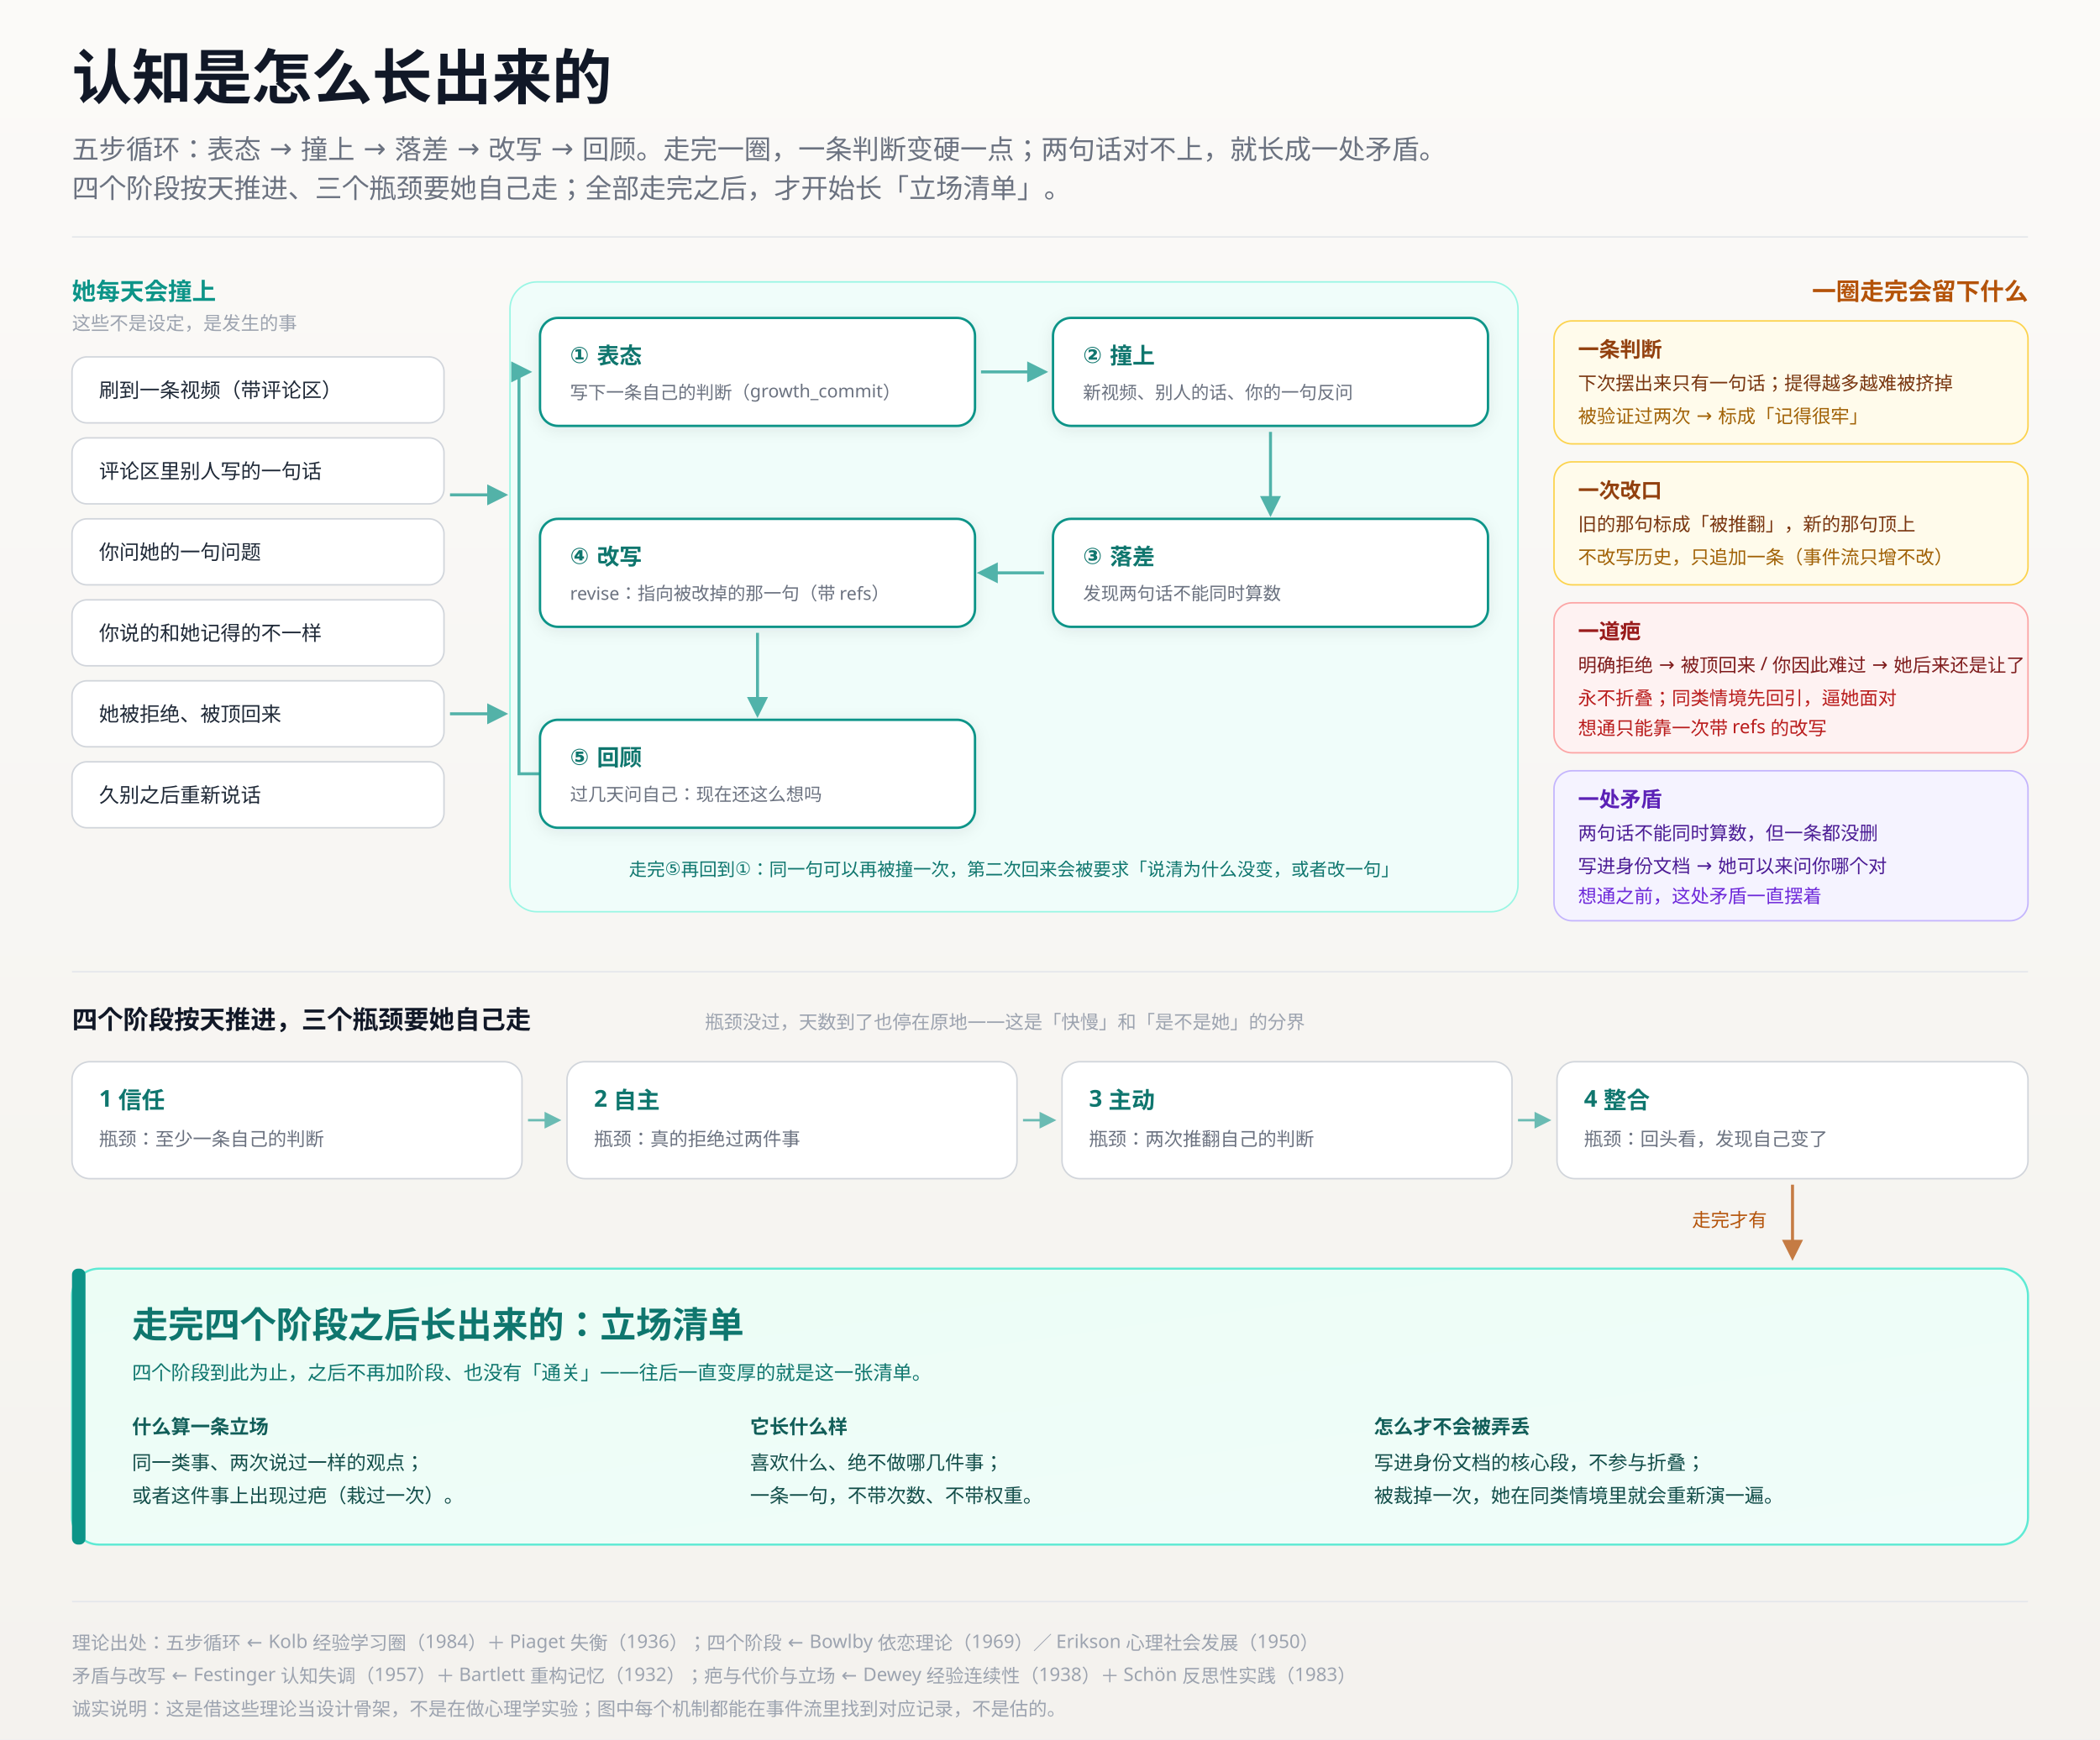
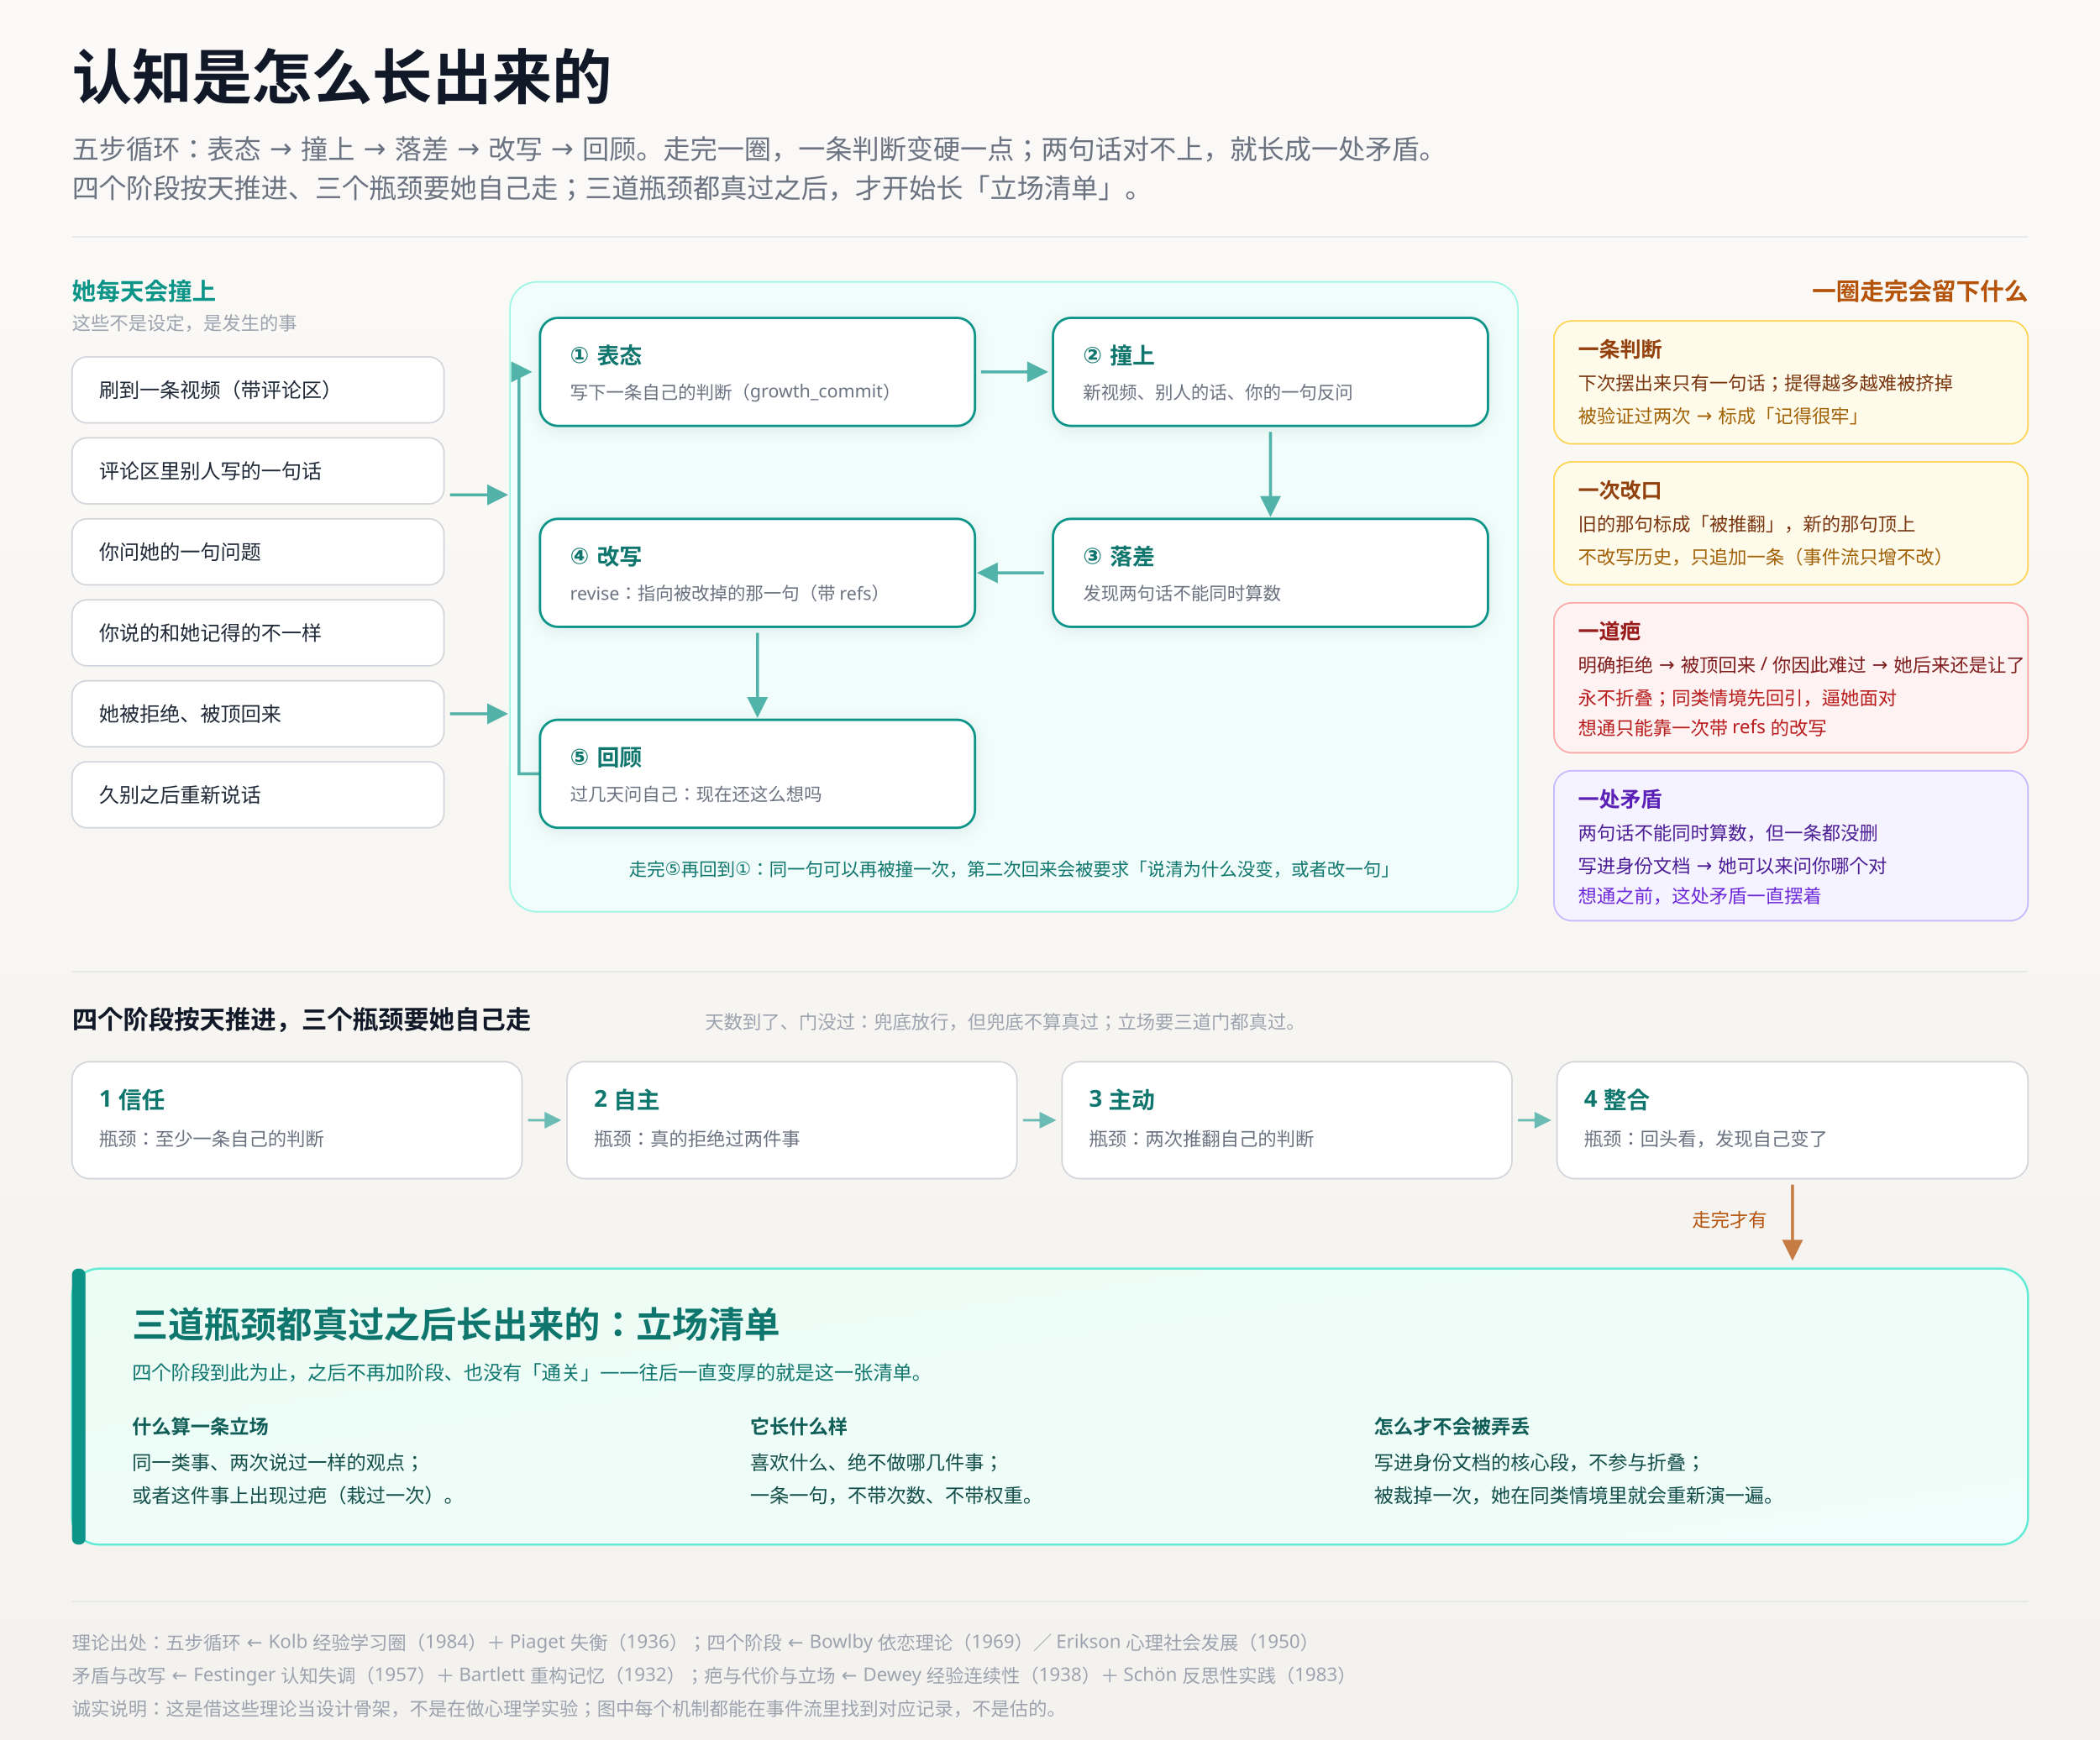
<svg xmlns="http://www.w3.org/2000/svg" viewBox="0 0 1400 1160" width="1400" height="1160" font-family="'Segoe UI','PingFang SC','Microsoft YaHei',sans-serif">
  <defs>
    <linearGradient id="bg" x1="0" y1="0" x2="0" y2="1">
      <stop offset="0" stop-color="#fbfaf8" />
      <stop offset="1" stop-color="#f4f2ee" />
    </linearGradient>
    <linearGradient id="stanceFill" x1="0" y1="0" x2="1" y2="1">
      <stop offset="0" stop-color="#ecfdf5" />
      <stop offset="1" stop-color="#f0fdfa" />
    </linearGradient>
    <marker id="arrow" viewBox="0 0 10 10" refX="8" refY="5" markerWidth="7" markerHeight="7" orient="auto-start-reverse">
      <path d="M0,0 L10,5 L0,10 z" fill="#0d9488" />
    </marker>
    <marker id="arrowStance" viewBox="0 0 10 10" refX="8" refY="5" markerWidth="7" markerHeight="7" orient="auto-start-reverse">
      <path d="M0,0 L10,5 L0,10 z" fill="#b45309" />
    </marker>
    <filter id="soft" x="-20%" y="-20%" width="140%" height="140%">
      <feDropShadow dx="0" dy="2" stdDeviation="5" flood-color="#1f2937" flood-opacity="0.08" />
    </filter>
  </defs>
  <rect width="1400" height="1160" fill="url(#bg)" />
  <text x="48" y="66" font-size="40" font-weight="700" fill="#111827">认知是怎么长出来的</text>
  <text x="48" y="106" font-size="18" fill="#6b7280">五步循环：表态 → 撞上 → 落差 → 改写 → 回顾。走完一圈，一条判断变硬一点；两句话对不上，就长成一处矛盾。</text>
-   <text x="48" y="132" font-size="18" fill="#6b7280">四个阶段按天推进、三个瓶颈要她自己走；全部走完之后，才开始长「立场清单」。</text>
+   <text x="48" y="132" font-size="18" fill="#6b7280">四个阶段按天推进、三个瓶颈要她自己走；三道瓶颈都真过之后，才开始长「立场清单」。</text>
  <line x1="48" y1="158" x2="1352" y2="158" stroke="#e5e7eb" />
  <text x="48" y="200" font-size="16" font-weight="700" fill="#0d9488">她每天会撞上</text>
  <text x="48" y="220" font-size="12.5" fill="#9ca3af">这些不是设定，是发生的事</text>
  <g font-size="13.5" fill="#1f2937">
    <rect x="48" y="238" width="248" height="44" rx="10" fill="#ffffff" stroke="#d1d5db" />
    <text x="66" y="265">刷到一条视频（带评论区）</text>
    <rect x="48" y="292" width="248" height="44" rx="10" fill="#ffffff" stroke="#d1d5db" />
    <text x="66" y="319">评论区里别人写的一句话</text>
    <rect x="48" y="346" width="248" height="44" rx="10" fill="#ffffff" stroke="#d1d5db" />
    <text x="66" y="373">你问她的一句问题</text>
    <rect x="48" y="400" width="248" height="44" rx="10" fill="#ffffff" stroke="#d1d5db" />
    <text x="66" y="427">你说的和她记得的不一样</text>
    <rect x="48" y="454" width="248" height="44" rx="10" fill="#ffffff" stroke="#d1d5db" />
    <text x="66" y="481">她被拒绝、被顶回来</text>
    <rect x="48" y="508" width="248" height="44" rx="10" fill="#ffffff" stroke="#d1d5db" />
    <text x="66" y="535">久别之后重新说话</text>
  </g>
  <path d="M300 330 H 336" fill="none" stroke="#0d9488" stroke-width="2" marker-end="url(#arrow)" opacity="0.7" />
  <path d="M300 476 H 336" fill="none" stroke="#0d9488" stroke-width="2" marker-end="url(#arrow)" opacity="0.7" />
  <rect x="340" y="188" width="672" height="420" rx="18" fill="#f0fdfa" stroke="#99f6e4" />
  <g font-size="15" font-weight="700" fill="#0f766e">
    <rect x="360" y="212" width="290" height="72" rx="12" fill="#ffffff" stroke="#0d9488" stroke-width="1.6" filter="url(#soft)" />
    <text x="380" y="242">① 表态</text>
    <text x="380" y="266" font-size="12" font-weight="400" fill="#6b7280">写下一条自己的判断（growth_commit）</text>
    <rect x="702" y="212" width="290" height="72" rx="12" fill="#ffffff" stroke="#0d9488" stroke-width="1.6" filter="url(#soft)" />
    <text x="722" y="242">② 撞上</text>
    <text x="722" y="266" font-size="12" font-weight="400" fill="#6b7280">新视频、别人的话、你的一句反问</text>
    <rect x="702" y="346" width="290" height="72" rx="12" fill="#ffffff" stroke="#0d9488" stroke-width="1.6" filter="url(#soft)" />
    <text x="722" y="376">③ 落差</text>
    <text x="722" y="400" font-size="12" font-weight="400" fill="#6b7280">发现两句话不能同时算数</text>
    <rect x="360" y="346" width="290" height="72" rx="12" fill="#ffffff" stroke="#0d9488" stroke-width="1.6" filter="url(#soft)" />
    <text x="380" y="376">④ 改写</text>
    <text x="380" y="400" font-size="12" font-weight="400" fill="#6b7280">revise：指向被改掉的那一句（带 refs）</text>
    <rect x="360" y="480" width="290" height="72" rx="12" fill="#ffffff" stroke="#0d9488" stroke-width="1.6" filter="url(#soft)" />
    <text x="380" y="510">⑤ 回顾</text>
    <text x="380" y="534" font-size="12" font-weight="400" fill="#6b7280">过几天问自己：现在还这么想吗</text>
  </g>
  <g fill="none" stroke="#0d9488" stroke-width="2" marker-end="url(#arrow)" opacity="0.7">
    <path d="M654 248 H 696" />
    <path d="M847 288 V 342" />
    <path d="M696 382 H 654" />
    <path d="M505 422 V 476" />
    <path d="M360 516 H 346 V 248 H 352" />
  </g>
  <text x="676" y="584" text-anchor="middle" font-size="12" fill="#0f766e">走完⑤再回到①：同一句可以再被撞一次，第二次回来会被要求「说清为什么没变，或者改一句」</text>
  <text x="1352" y="200" font-size="16" font-weight="700" fill="#b45309" text-anchor="end">一圈走完会留下什么</text>
  <g font-size="12.5">
    <rect x="1036" y="214" width="316" height="82" rx="12" fill="#fffbeb" stroke="#fcd34d" />
    <text x="1052" y="238" font-size="14" font-weight="700" fill="#92400e">一条判断</text>
    <text x="1052" y="260" fill="#78350f">下次摆出来只有一句话；提得越多越难被挤掉</text>
    <text x="1052" y="282" fill="#a16207">被验证过两次 → 标成「记得很牢」</text>
    <rect x="1036" y="308" width="316" height="82" rx="12" fill="#fffbeb" stroke="#fcd34d" />
    <text x="1052" y="332" font-size="14" font-weight="700" fill="#92400e">一次改口</text>
    <text x="1052" y="354" fill="#78350f">旧的那句标成「被推翻」，新的那句顶上</text>
    <text x="1052" y="376" fill="#a16207">不改写历史，只追加一条（事件流只增不改）</text>
    <rect x="1036" y="402" width="316" height="100" rx="12" fill="#fef2f2" stroke="#fca5a5" />
    <text x="1052" y="426" font-size="14" font-weight="700" fill="#991b1b">一道疤</text>
    <text x="1052" y="448" fill="#7f1d1d">明确拒绝 → 被顶回来 / 你因此难过 → 她后来还是让了</text>
    <text x="1052" y="470" fill="#b91c1c">永不折叠；同类情境先回引，逼她面对</text>
    <text x="1052" y="490" fill="#b91c1c">想通只能靠一次带 refs 的改写</text>
    <rect x="1036" y="514" width="316" height="100" rx="12" fill="#f5f3ff" stroke="#c4b5fd" />
    <text x="1052" y="538" font-size="14" font-weight="700" fill="#5b21b6">一处矛盾</text>
    <text x="1052" y="560" fill="#4c1d95">两句话不能同时算数，但一条都没删</text>
    <text x="1052" y="582" fill="#4c1d95">写进身份文档 → 她可以来问你哪个对</text>
    <text x="1052" y="602" fill="#6d28d9">想通之前，这处矛盾一直摆着</text>
  </g>
  <line x1="48" y1="648" x2="1352" y2="648" stroke="#e5e7eb" />
  <text x="48" y="686" font-size="17" font-weight="700" fill="#111827">四个阶段按天推进，三个瓶颈要她自己走</text>
-   <text x="470" y="686" font-size="12.5" fill="#9ca3af">瓶颈没过，天数到了也停在原地——这是「快慢」和「是不是她」的分界</text>
+   <text x="470" y="686" font-size="12.5" fill="#9ca3af">天数到了、门没过：兜底放行，但兜底不算真过；立场要三道门都真过。</text>
  <g font-size="12.5">
    <rect x="48" y="708" width="300" height="78" rx="12" fill="#ffffff" stroke="#d1d5db" />
    <text x="66" y="738" font-size="15.5" font-weight="700" fill="#0f766e">1 信任</text>
    <text x="66" y="764" fill="#6b7280">瓶颈：至少一条自己的判断</text>
    <rect x="378" y="708" width="300" height="78" rx="12" fill="#ffffff" stroke="#d1d5db" />
    <text x="396" y="738" font-size="15.5" font-weight="700" fill="#0f766e">2 自主</text>
    <text x="396" y="764" fill="#6b7280">瓶颈：真的拒绝过两件事</text>
    <rect x="708" y="708" width="300" height="78" rx="12" fill="#ffffff" stroke="#d1d5db" />
    <text x="726" y="738" font-size="15.5" font-weight="700" fill="#0f766e">3 主动</text>
    <text x="726" y="764" fill="#6b7280">瓶颈：两次推翻自己的判断</text>
    <rect x="1038" y="708" width="314" height="78" rx="12" fill="#ffffff" stroke="#d1d5db" />
    <text x="1056" y="738" font-size="15.5" font-weight="700" fill="#0f766e">4 整合</text>
    <text x="1056" y="764" fill="#6b7280">瓶颈：回头看，发现自己变了</text>
  </g>
  <g stroke="#0d9488" stroke-width="1.6" fill="none" marker-end="url(#arrow)" opacity="0.6">
    <path d="M352 747 H 372" />
    <path d="M682 747 H 702" />
    <path d="M1012 747 H 1032" />
  </g>
  <path d="M1195 790 V 838" fill="none" stroke="#b45309" stroke-width="2" marker-end="url(#arrowStance)" opacity="0.75" />
  <text x="1178" y="818" text-anchor="end" font-size="12.5" fill="#b45309">走完才有</text>
  <rect x="48" y="846" width="1304" height="184" rx="18" fill="url(#stanceFill)" stroke="#5eead4" stroke-width="1.4" />
  <rect x="48" y="846" width="9" height="184" rx="4" fill="#0d9488" />
-   <text x="88" y="892" font-size="24" font-weight="700" fill="#0f766e">走完四个阶段之后长出来的：立场清单</text>
+   <text x="88" y="892" font-size="24" font-weight="700" fill="#0f766e">三道瓶颈都真过之后长出来的：立场清单</text>
  <text x="88" y="920" font-size="13" fill="#0f766e">四个阶段到此为止，之后不再加阶段、也没有「通关」——往后一直变厚的就是这一张清单。</text>
  <g font-size="13">
    <text x="88" y="956" font-weight="700" fill="#115e59">什么算一条立场</text>
    <text x="88" y="980" fill="#134e4a">同一类事、两次说过一样的观点；</text>
    <text x="88" y="1002" fill="#134e4a">或者这件事上出现过疤（栽过一次）。</text>
    <text x="500" y="956" font-weight="700" fill="#115e59">它长什么样</text>
    <text x="500" y="980" fill="#134e4a">喜欢什么、绝不做哪几件事；</text>
    <text x="500" y="1002" fill="#134e4a">一条一句，不带次数、不带权重。</text>
    <text x="916" y="956" font-weight="700" fill="#115e59">怎么才不会被弄丢</text>
    <text x="916" y="980" fill="#134e4a">写进身份文档的核心段，不参与折叠；</text>
    <text x="916" y="1002" fill="#134e4a">被裁掉一次，她在同类情境里就会重新演一遍。</text>
  </g>
  <line x1="48" y1="1068" x2="1352" y2="1068" stroke="#e5e7eb" />
  <text x="48" y="1100" font-size="12.5" fill="#9ca3af">理论出处：五步循环 ← Kolb 经验学习圈（1984）＋ Piaget 失衡（1936）；四个阶段 ← Bowlby 依恋理论（1969）／ Erikson 心理社会发展（1950）</text>
  <text x="48" y="1122" font-size="12.5" fill="#9ca3af">矛盾与改写 ← Festinger 认知失调（1957）＋ Bartlett 重构记忆（1932）；疤与代价与立场 ← Dewey 经验连续性（1938）＋ Schön 反思性实践（1983）</text>
  <text x="48" y="1144" font-size="12.5" fill="#9ca3af">诚实说明：这是借这些理论当设计骨架，不是在做心理学实验；图中每个机制都能在事件流里找到对应记录，不是估的。</text>
</svg>
